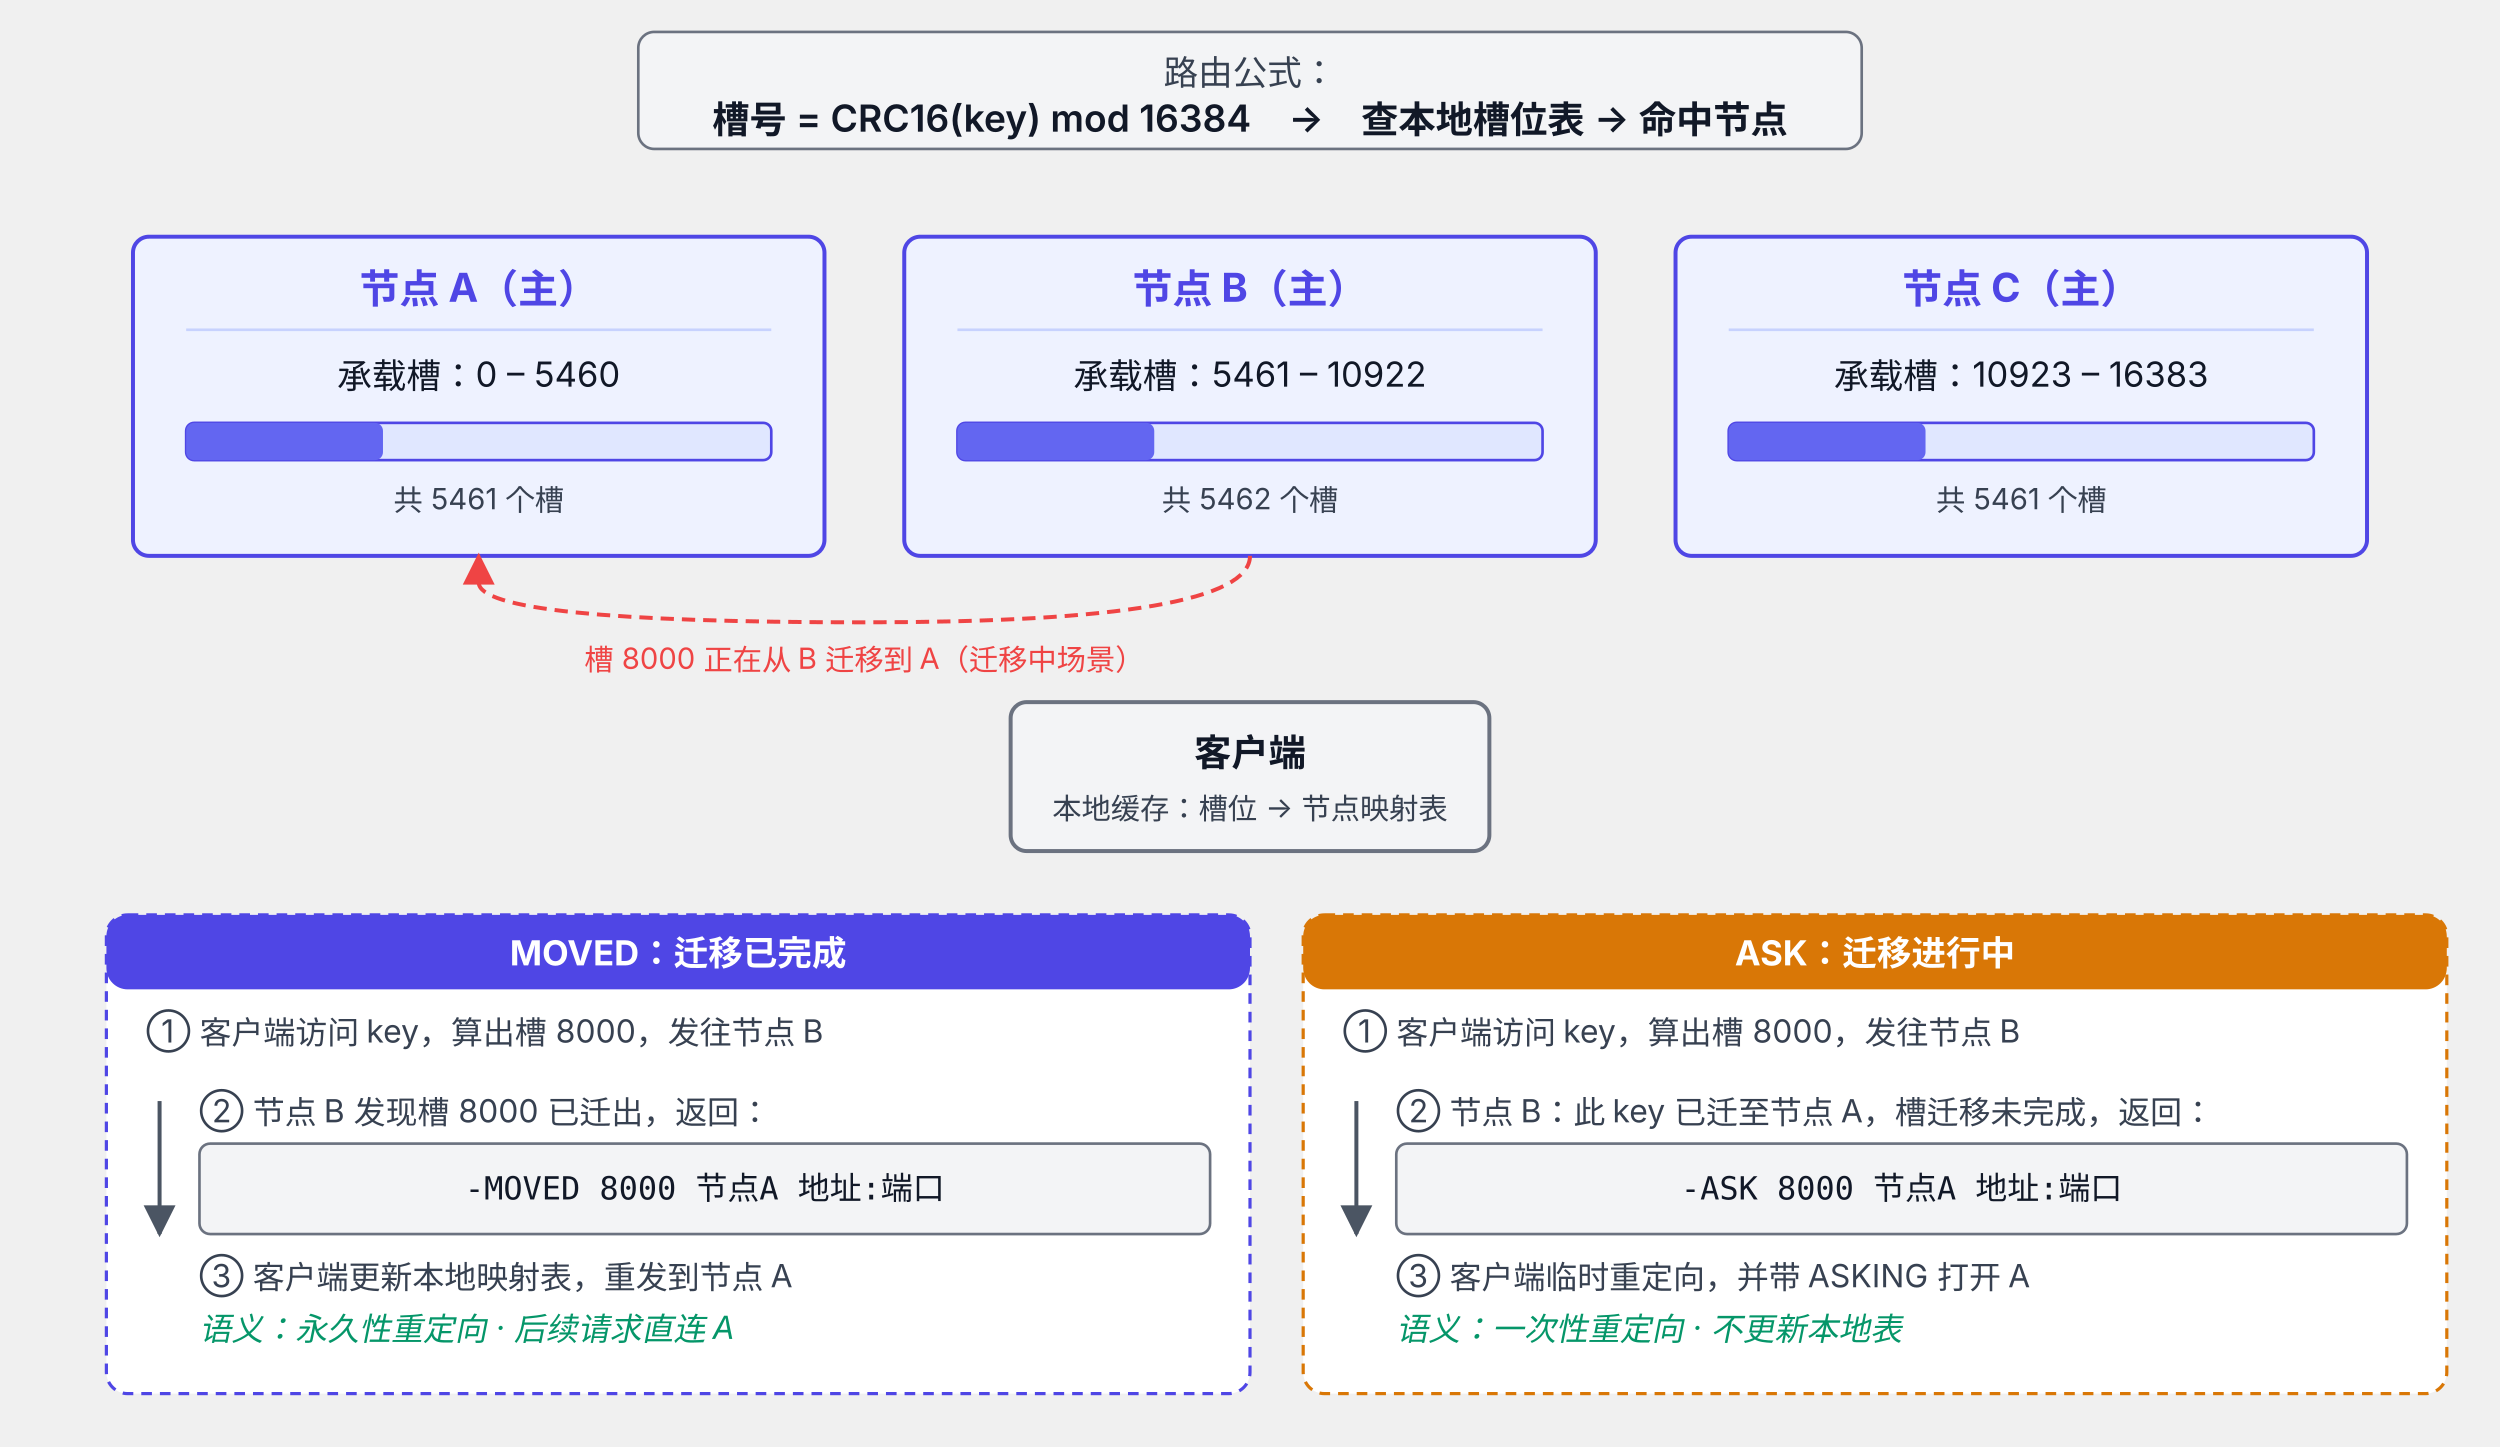
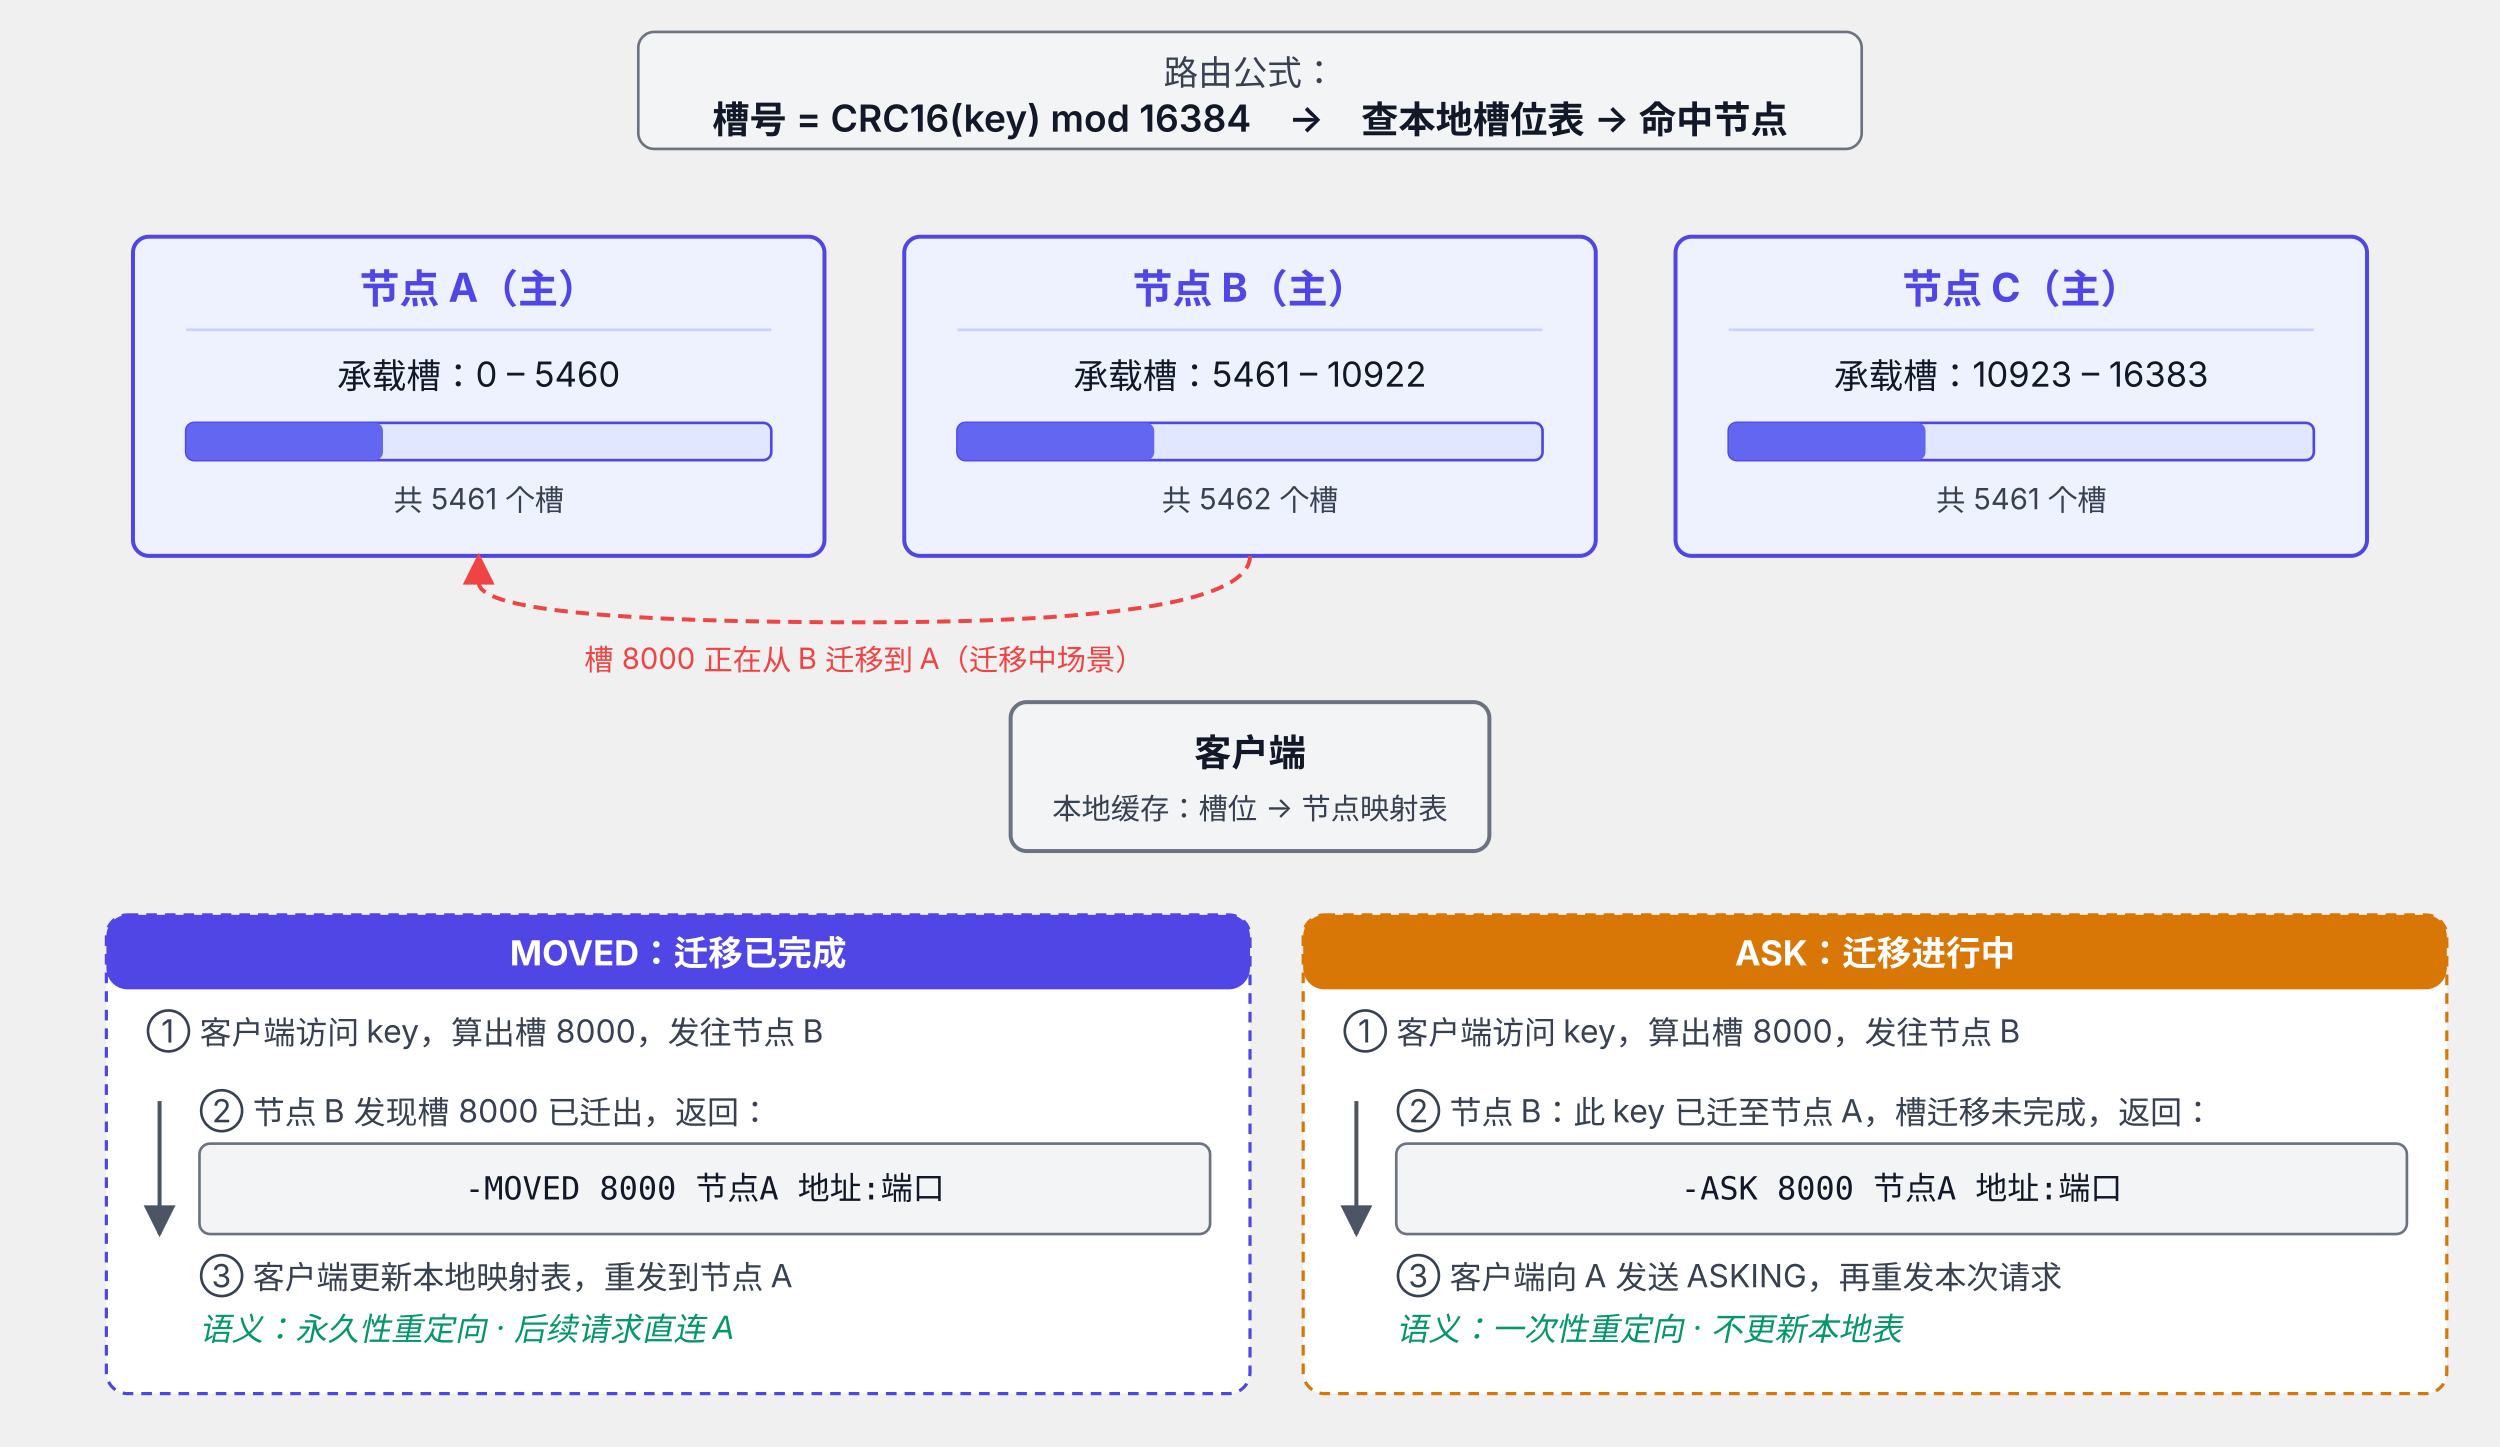
<svg xmlns="http://www.w3.org/2000/svg" viewBox="0 56 940 544" font-family="system-ui, -apple-system, 'PingFang SC', 'Microsoft YaHei', sans-serif">
  <defs>
    <marker id="arrow-gray" viewBox="0 0 10 10" refX="9" refY="5" markerWidth="8" markerHeight="8" orient="auto-start-reverse">
      <path d="M0,0 L10,5 L0,10 z" fill="#4B5563" />
    </marker>
    <marker id="arrow-red" viewBox="0 0 10 10" refX="9" refY="5" markerWidth="8" markerHeight="8" orient="auto-start-reverse">
      <path d="M0,0 L10,5 L0,10 z" fill="#EF4444" />
    </marker>
    <marker id="arrow-blue" viewBox="0 0 10 10" refX="9" refY="5" markerWidth="8" markerHeight="8" orient="auto-start-reverse">
      <path d="M0,0 L10,5 L0,10 z" fill="#4F46E5" />
    </marker>
  </defs>
  <rect x="240" y="68" width="460" height="44" rx="6" fill="#F3F4F6" stroke="#6B7280" />
  <text x="470" y="88" text-anchor="middle" font-size="13" fill="#374151">路由公式：</text>
  <text x="470" y="106" text-anchor="middle" font-size="14" font-weight="600" fill="#111827">槽号 = CRC16(key) mod 16384　→　查本地槽位表 → 命中节点</text>
  <rect x="50" y="145" width="260" height="120" rx="6" fill="#EEF2FF" stroke="#4F46E5" stroke-width="1.5" />
  <text x="180" y="170" text-anchor="middle" font-size="15" font-weight="700" fill="#4F46E5">节点 A（主）</text>
  <line x1="70" y1="180" x2="290" y2="180" stroke="#C7D2FE" stroke-width="1" />
  <text x="180" y="202" text-anchor="middle" font-size="13" fill="#111827">承载槽：0 – 5460</text>
  <rect x="70" y="215" width="220" height="14" rx="3" fill="#E0E7FF" stroke="#4F46E5" />
  <rect x="70" y="215" width="74" height="14" rx="3" fill="#6366F1" />
  <text x="180" y="248" text-anchor="middle" font-size="11" fill="#374151">共 5461 个槽</text>
  <rect x="340" y="145" width="260" height="120" rx="6" fill="#EEF2FF" stroke="#4F46E5" stroke-width="1.5" />
  <text x="470" y="170" text-anchor="middle" font-size="15" font-weight="700" fill="#4F46E5">节点 B（主）</text>
  <line x1="360" y1="180" x2="580" y2="180" stroke="#C7D2FE" stroke-width="1" />
  <text x="470" y="202" text-anchor="middle" font-size="13" fill="#111827">承载槽：5461 – 10922</text>
  <rect x="360" y="215" width="220" height="14" rx="3" fill="#E0E7FF" stroke="#4F46E5" />
  <rect x="360" y="215" width="74" height="14" rx="3" fill="#6366F1" />
  <text x="470" y="248" text-anchor="middle" font-size="11" fill="#374151">共 5462 个槽</text>
  <rect x="630" y="145" width="260" height="120" rx="6" fill="#EEF2FF" stroke="#4F46E5" stroke-width="1.5" />
  <text x="760" y="170" text-anchor="middle" font-size="15" font-weight="700" fill="#4F46E5">节点 C（主）</text>
  <line x1="650" y1="180" x2="870" y2="180" stroke="#C7D2FE" stroke-width="1" />
  <text x="760" y="202" text-anchor="middle" font-size="13" fill="#111827">承载槽：10923 – 16383</text>
  <rect x="650" y="215" width="220" height="14" rx="3" fill="#E0E7FF" stroke="#4F46E5" />
  <rect x="650" y="215" width="74" height="14" rx="3" fill="#6366F1" />
  <text x="760" y="248" text-anchor="middle" font-size="11" fill="#374151">共 5461 个槽</text>
  <path d="M 470 265 Q 470 290 325 290 Q 180 290 180 275 L 180 265" fill="none" stroke="#EF4444" stroke-width="1.5" stroke-dasharray="5,3" marker-end="url(#arrow-red)" />
  <text x="325" y="308" text-anchor="middle" font-size="11" fill="#EF4444">槽 8000 正在从 B 迁移到 A（迁移中场景）</text>
  <rect x="380" y="320" width="180" height="56" rx="6" fill="#F3F4F6" stroke="#6B7280" stroke-width="1.5" />
  <text x="470" y="344" text-anchor="middle" font-size="14" font-weight="600" fill="#111827">客户端</text>
  <text x="470" y="364" text-anchor="middle" font-size="11" fill="#374151">本地缓存：槽位 → 节点映射表</text>
  <rect x="40" y="400" width="430" height="180" rx="8" fill="#FFFFFF" stroke="#4F46E5" stroke-width="1.2" stroke-dasharray="4,3" />
  <rect x="40" y="400" width="430" height="28" rx="8" fill="#4F46E5" />
  <text x="255" y="419" text-anchor="middle" font-size="13" font-weight="700" fill="#FFFFFF">MOVED：迁移已完成</text>
  <text x="55" y="448" font-size="12" fill="#374151">① 客户端访问 key，算出槽 8000，发往节点 B</text>
  <line x1="60" y1="470" x2="60" y2="520" stroke="#4B5563" stroke-width="1.5" marker-end="url(#arrow-gray)" />
  <text x="75" y="478" font-size="12" fill="#374151">② 节点 B 发现槽 8000 已迁出，返回：</text>
  <rect x="75" y="486" width="380" height="34" rx="4" fill="#F3F4F6" stroke="#6B7280" />
  <text x="265" y="507" text-anchor="middle" font-size="12" font-family="ui-monospace, monospace" fill="#111827">-MOVED 8000 节点A 地址:端口</text>
  <text x="75" y="540" font-size="12" fill="#374151">③ 客户端更新本地映射表，重发到节点 A</text>
  <text x="75" y="560" font-size="12" font-style="italic" fill="#059669">语义：永久性重定向 · 后续请求直连 A</text>
  <rect x="490" y="400" width="430" height="180" rx="8" fill="#FFFFFF" stroke="#D97706" stroke-width="1.2" stroke-dasharray="4,3" />
  <rect x="490" y="400" width="430" height="28" rx="8" fill="#D97706" />
  <text x="705" y="419" text-anchor="middle" font-size="13" font-weight="700" fill="#FFFFFF">ASK：迁移进行中</text>
  <text x="505" y="448" font-size="12" fill="#374151">① 客户端访问 key，算出槽 8000，发往节点 B</text>
  <line x1="510" y1="470" x2="510" y2="520" stroke="#4B5563" stroke-width="1.5" marker-end="url(#arrow-gray)" />
  <text x="525" y="478" font-size="12" fill="#374151">② 节点 B：此 key 已迁至节点 A，槽迁移未完成，返回：</text>
  <rect x="525" y="486" width="380" height="34" rx="4" fill="#F3F4F6" stroke="#6B7280" />
  <text x="715" y="507" text-anchor="middle" font-size="12" font-family="ui-monospace, monospace" fill="#111827">-ASK 8000 节点A 地址:端口</text>
-   <text x="525" y="540" font-size="12" fill="#374151">③ 客户端临时重定向，并带 ASKING 打开 A</text>
+   <text x="525" y="540" font-size="12" fill="#374151">③ 客户端向 A 发送 ASKING，再重发本次请求</text>
  <text x="525" y="560" font-size="12" font-style="italic" fill="#059669">语义：一次性重定向 · 不更新本地表</text>
</svg>
